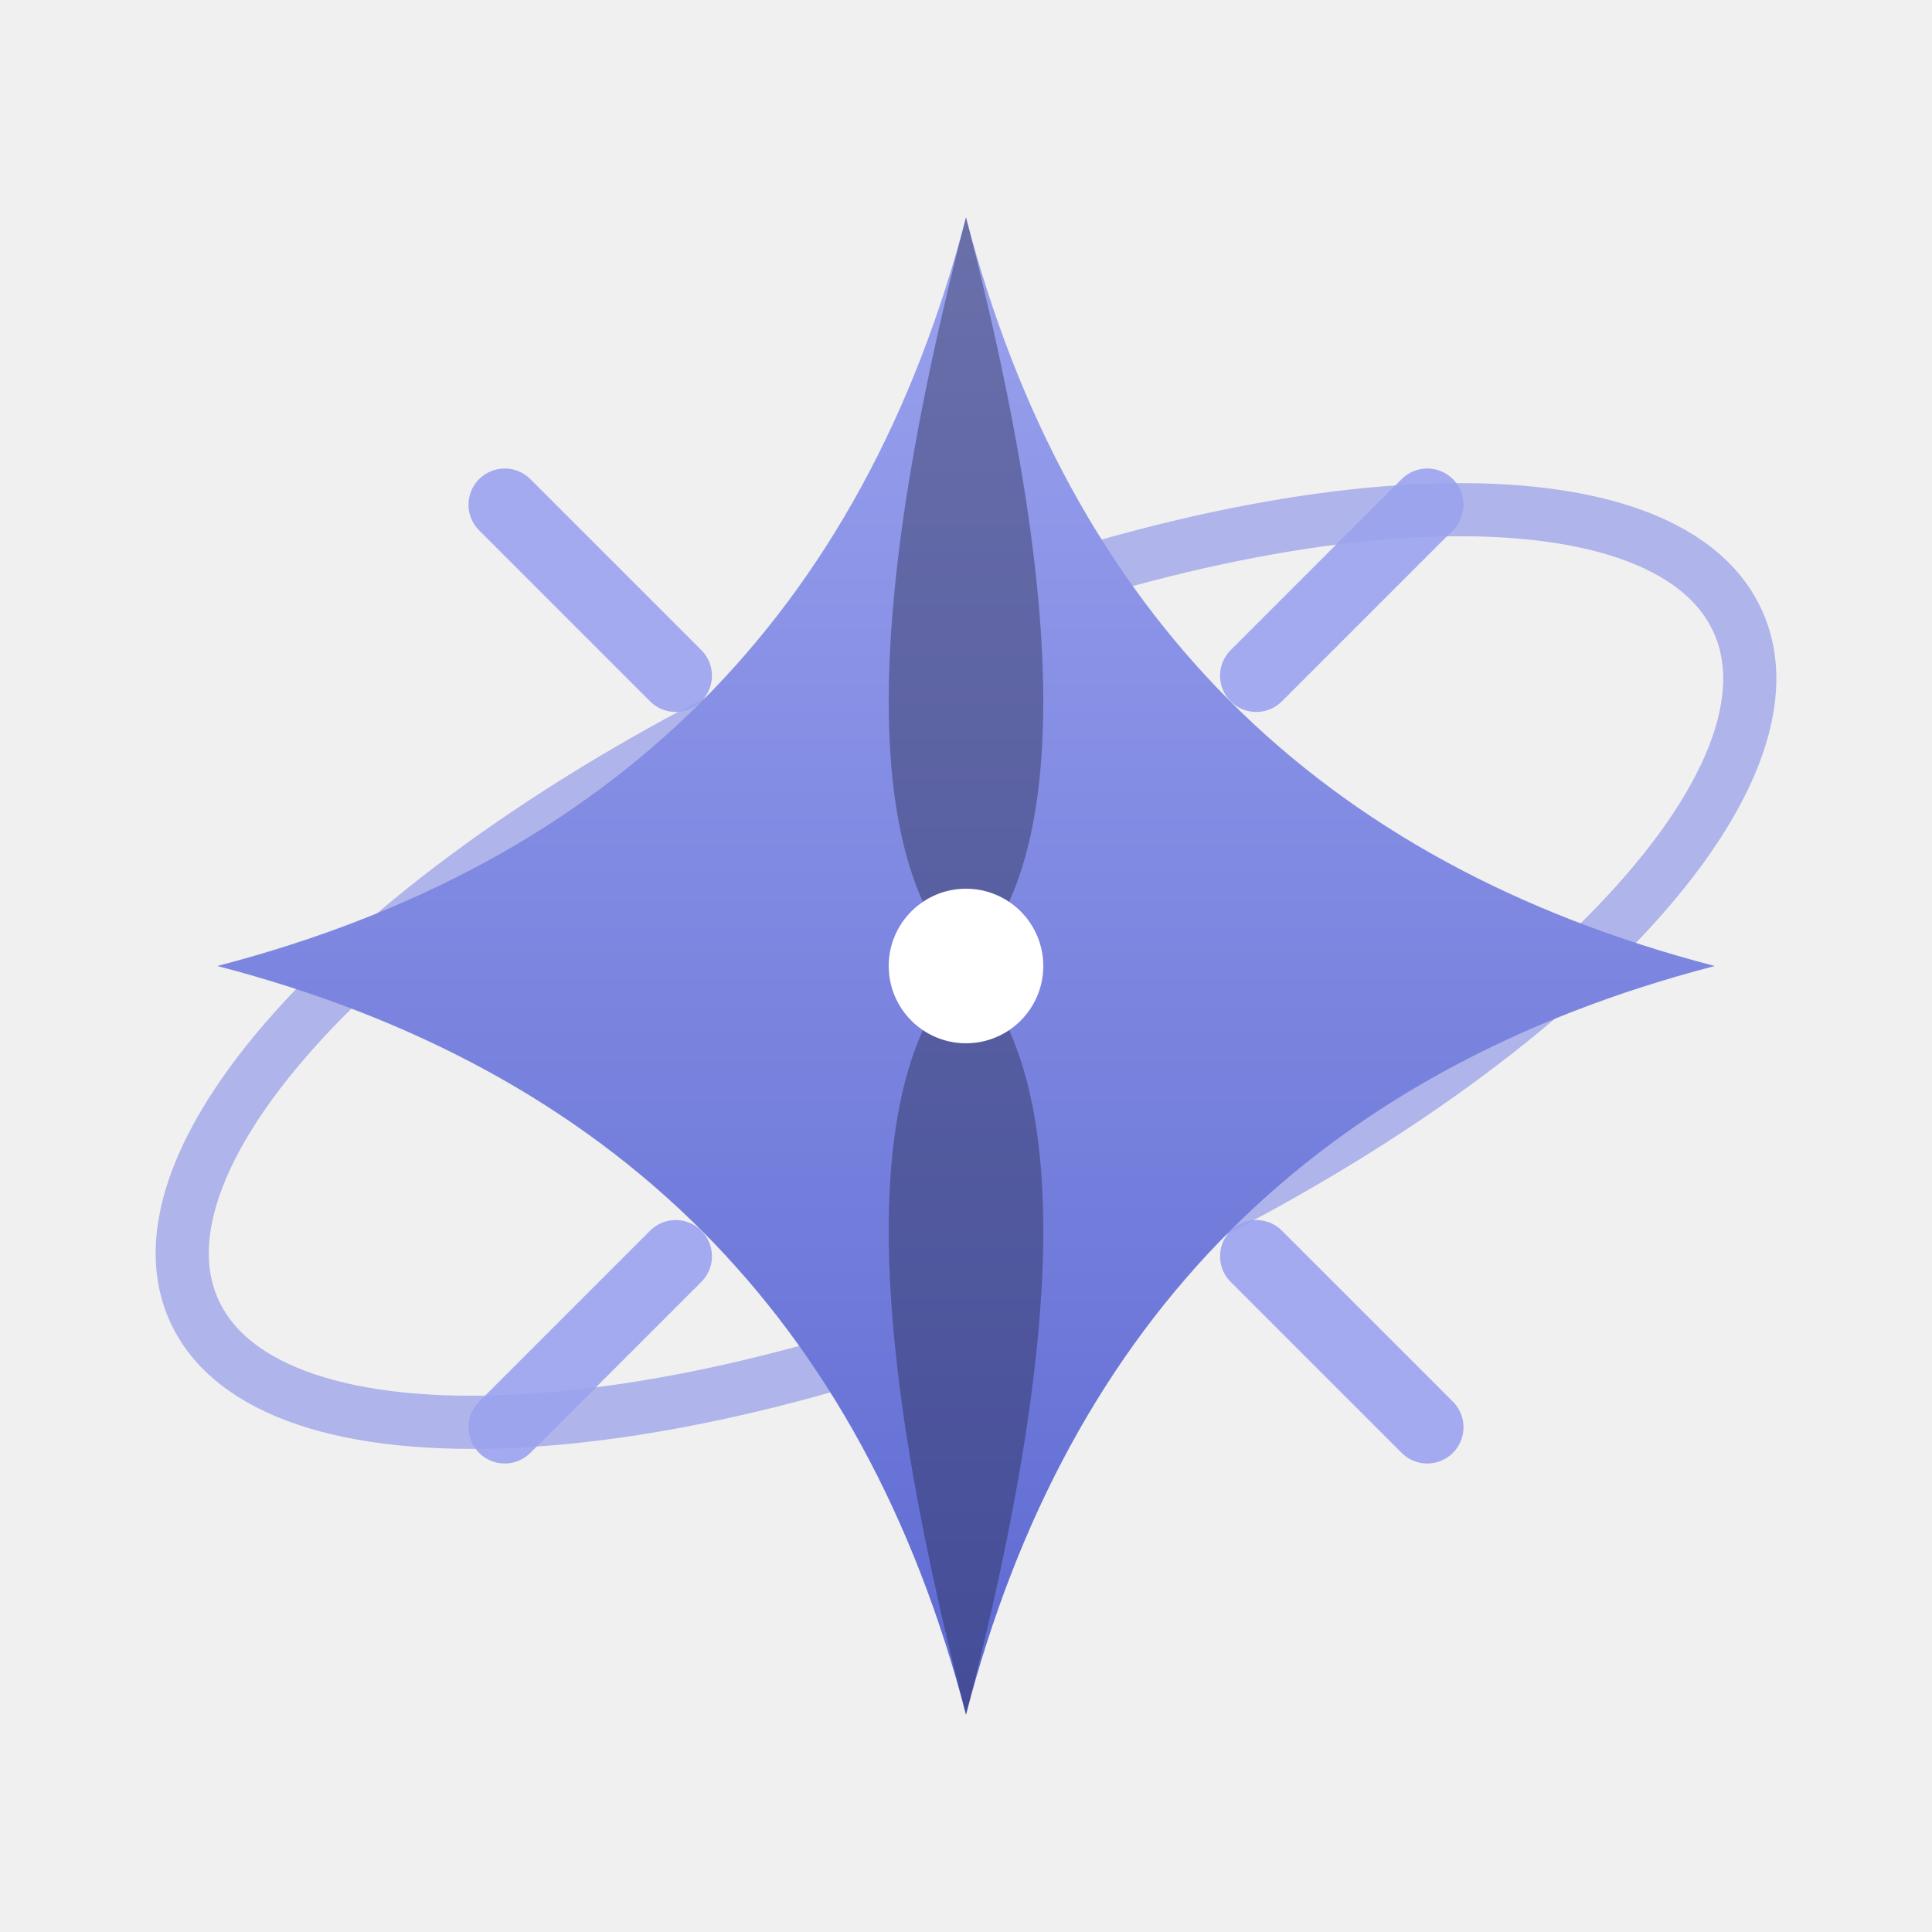
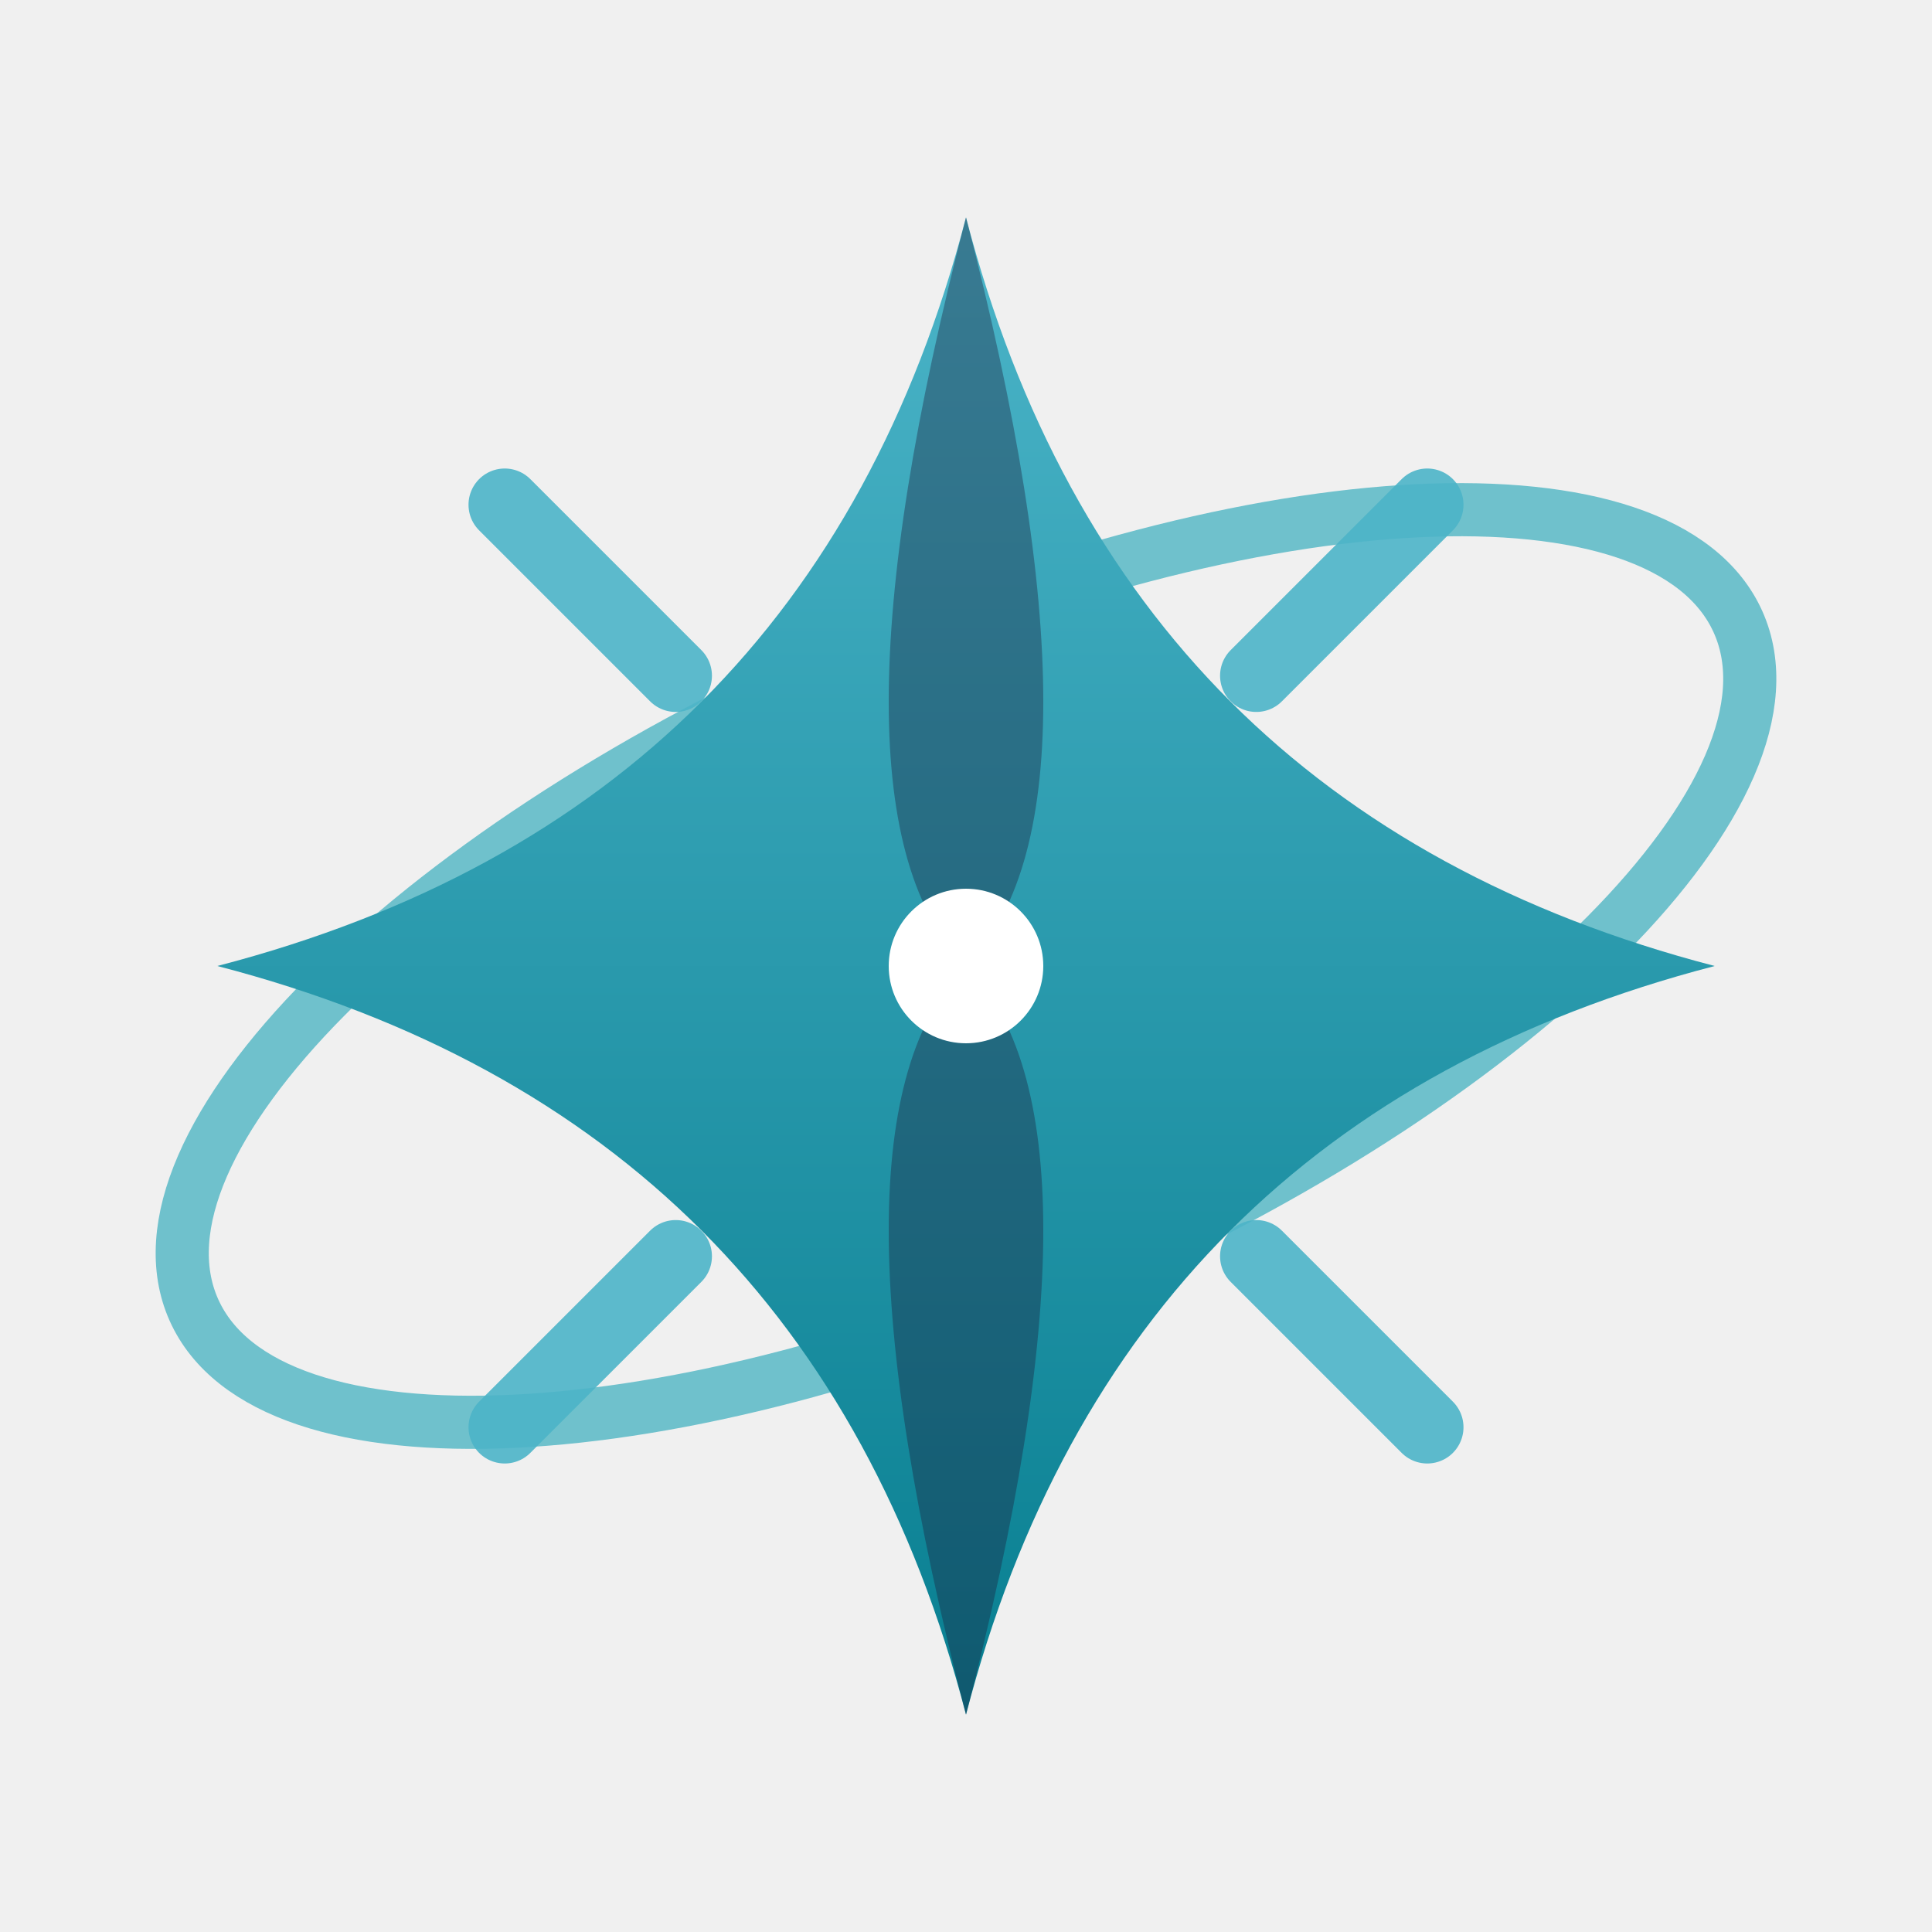
<svg xmlns="http://www.w3.org/2000/svg" viewBox="0 0 40 40" width="40" height="40" role="img" aria-label="Polaris">
  <defs>
    <linearGradient id="pdm" x1="20" y1="4.5" x2="20" y2="35.5" gradientUnits="userSpaceOnUse">
-       <stop offset="0" stop-color="#9aa2ee" />
-       <stop offset="1" stop-color="#5e6ad2" />
+       <stop offset="0" stop-color="#4bb4c8" />
+       <stop offset="1" stop-color="#087f91" />
    </linearGradient>
  </defs>
  <g>
-     <ellipse cx="20" cy="20" rx="17.5" ry="6.8" transform="rotate(-24 20 20)" fill="none" stroke="#7a83e6" stroke-width="1.1" opacity="0.55" />
-     <line x1="26.01" y1="13.99" x2="29.55" y2="10.45" stroke="#9aa2ee" stroke-width="1.5" stroke-linecap="round" opacity="0.9" />
-     <line x1="13.99" y1="13.99" x2="10.45" y2="10.45" stroke="#9aa2ee" stroke-width="1.5" stroke-linecap="round" opacity="0.9" />
-     <line x1="13.99" y1="26.01" x2="10.45" y2="29.55" stroke="#9aa2ee" stroke-width="1.5" stroke-linecap="round" opacity="0.9" />
-     <line x1="26.01" y1="26.01" x2="29.55" y2="29.55" stroke="#9aa2ee" stroke-width="1.5" stroke-linecap="round" opacity="0.9" />
+     <ellipse cx="20" cy="20" rx="17.5" ry="6.8" transform="rotate(-24 20 20)" fill="none" stroke="#059aaf" stroke-width="1.1" opacity="0.55" />
+     <line x1="26.01" y1="13.99" x2="29.55" y2="10.45" stroke="#4bb4c8" stroke-width="1.5" stroke-linecap="round" opacity="0.9" />
+     <line x1="13.99" y1="13.99" x2="10.45" y2="10.45" stroke="#4bb4c8" stroke-width="1.5" stroke-linecap="round" opacity="0.9" />
+     <line x1="13.99" y1="26.01" x2="10.45" y2="29.55" stroke="#4bb4c8" stroke-width="1.5" stroke-linecap="round" opacity="0.9" />
+     <line x1="26.01" y1="26.01" x2="29.55" y2="29.55" stroke="#4bb4c8" stroke-width="1.5" stroke-linecap="round" opacity="0.9" />
    <path d="M20 4.5Q23.2 16.8 35.5 20 23.2 23.2 20 35.5 16.8 23.2 4.5 20 16.8 16.8 20 4.5Z" fill="url(#pdm)" />
    <path d="M20 4.5Q23.2 16.8 20 20 16.8 16.8 20 4.5ZM20 35.5Q23.2 23.2 20 20 16.8 23.2 20 35.5Z" fill="#1a1d3a" opacity="0.38" />
    <circle cx="20" cy="20" r="1.6" fill="#ffffff" />
  </g>
</svg>
